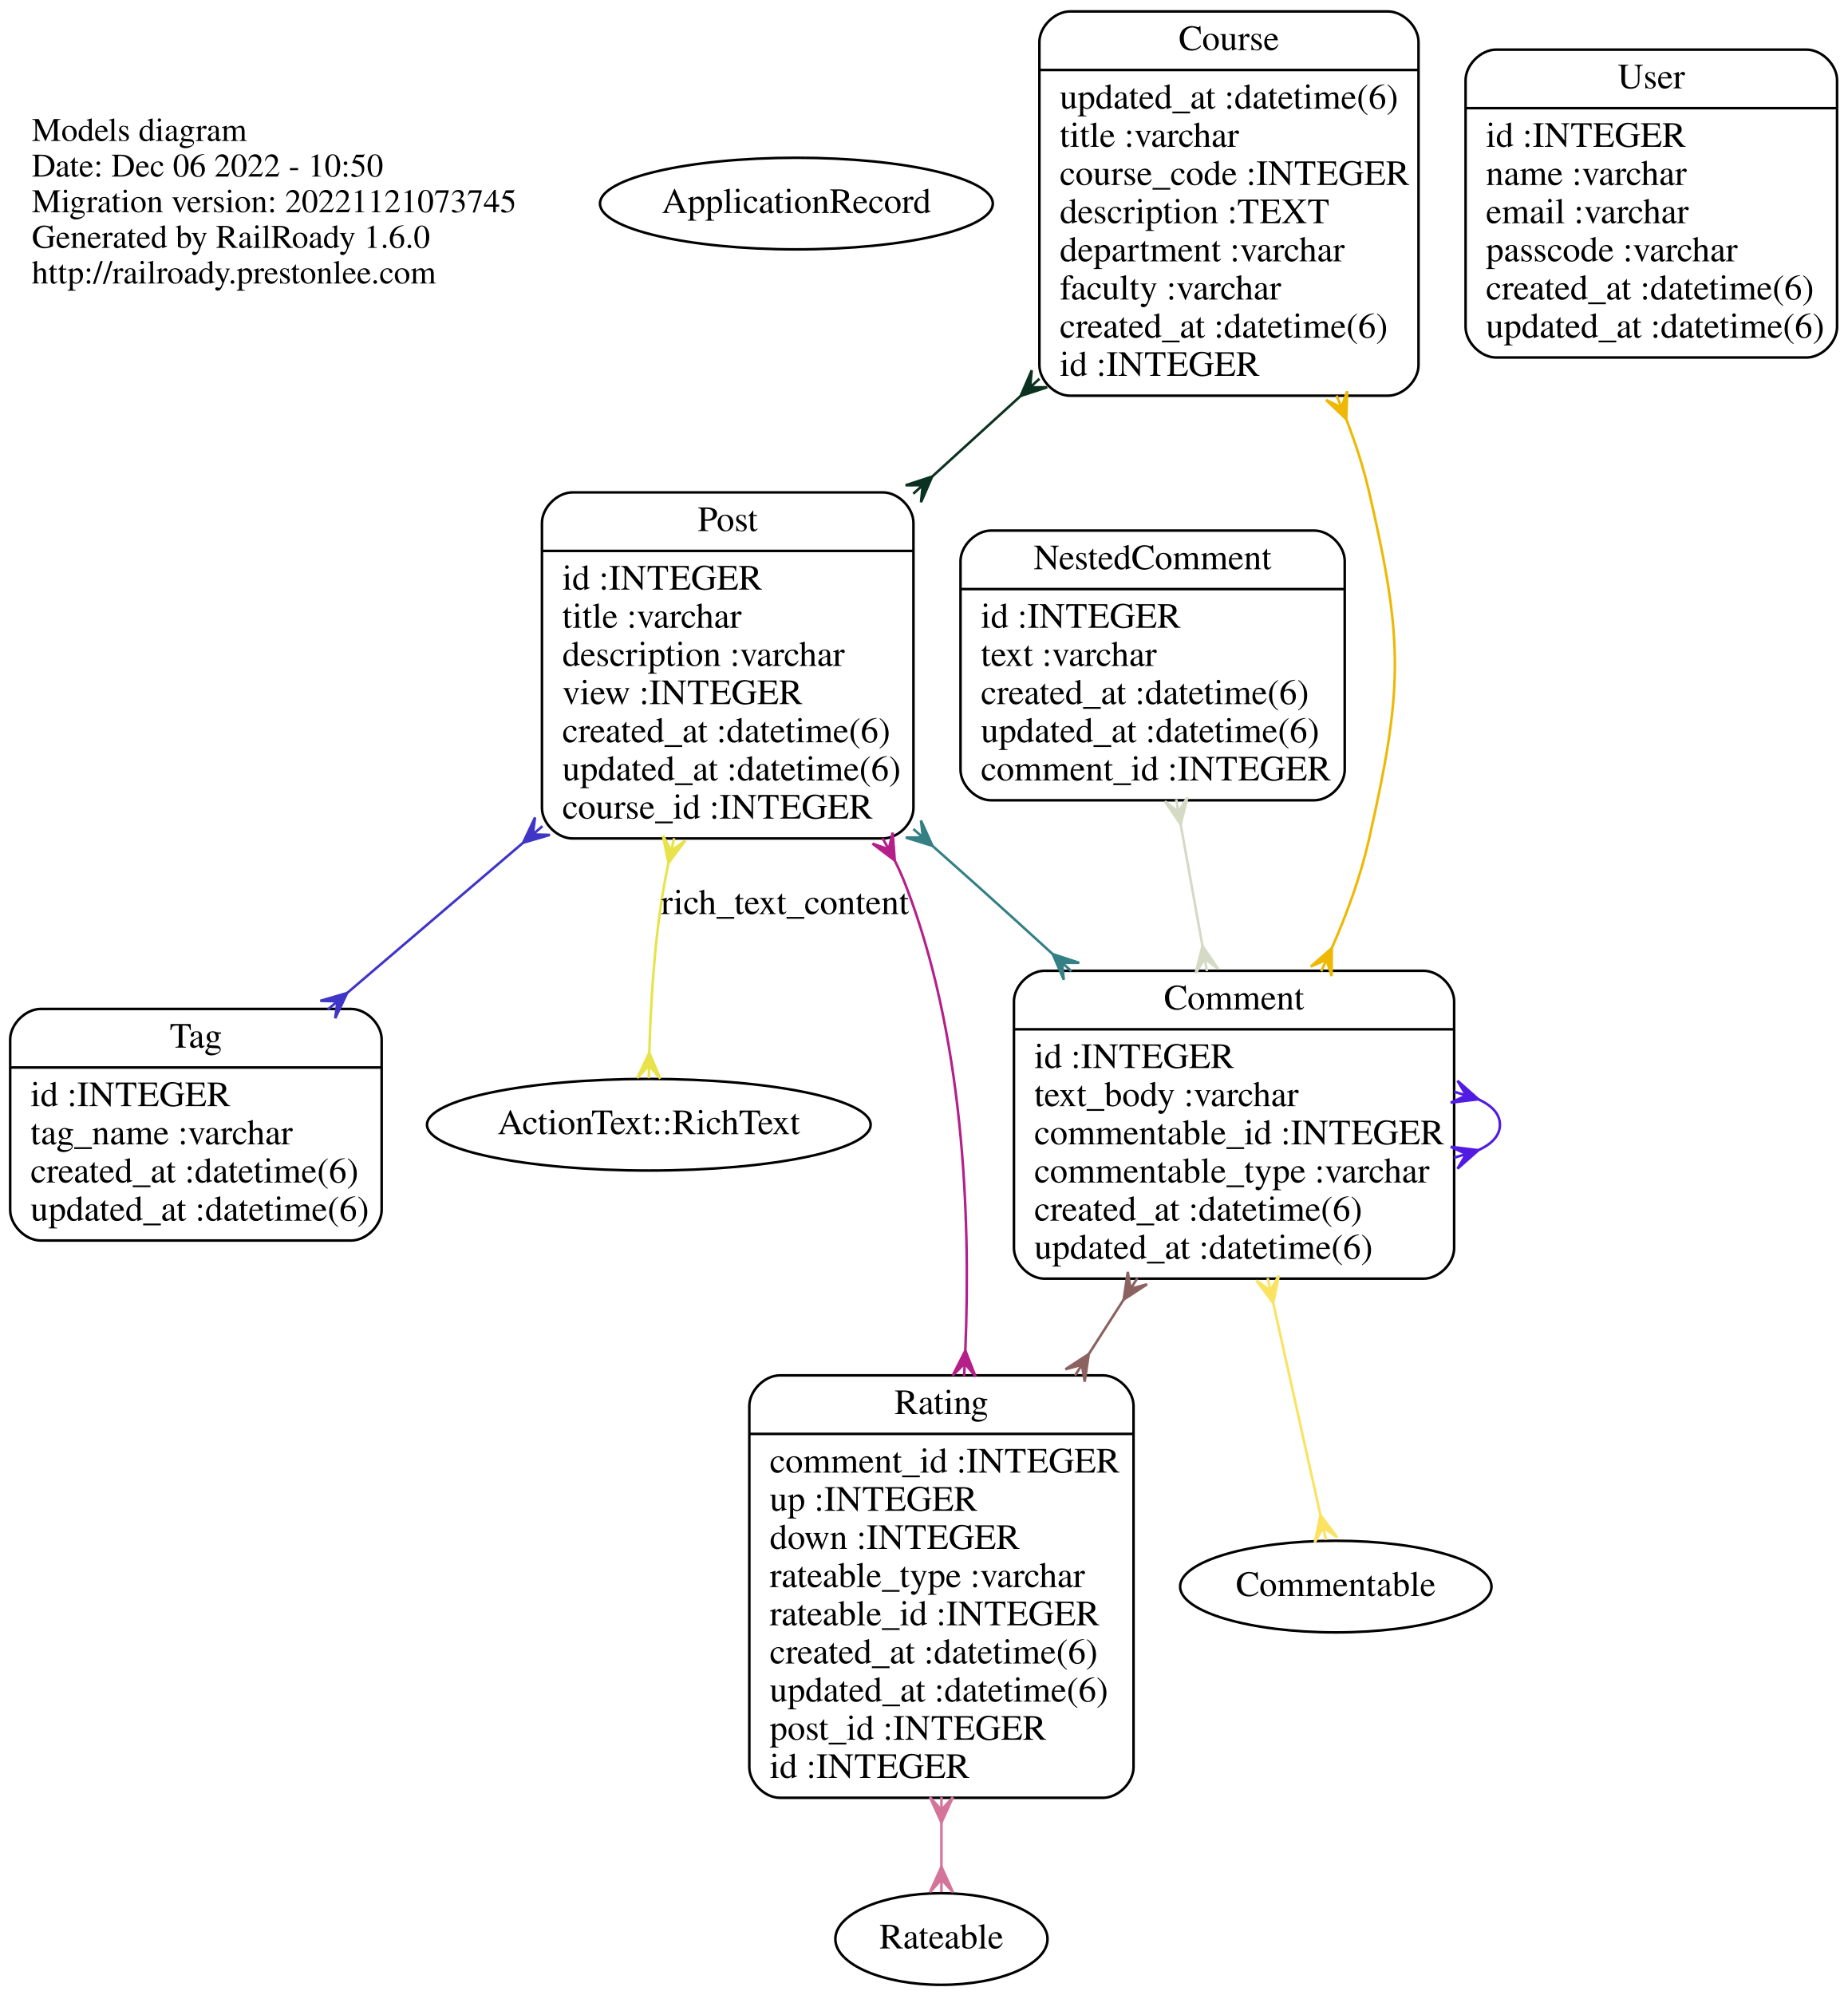
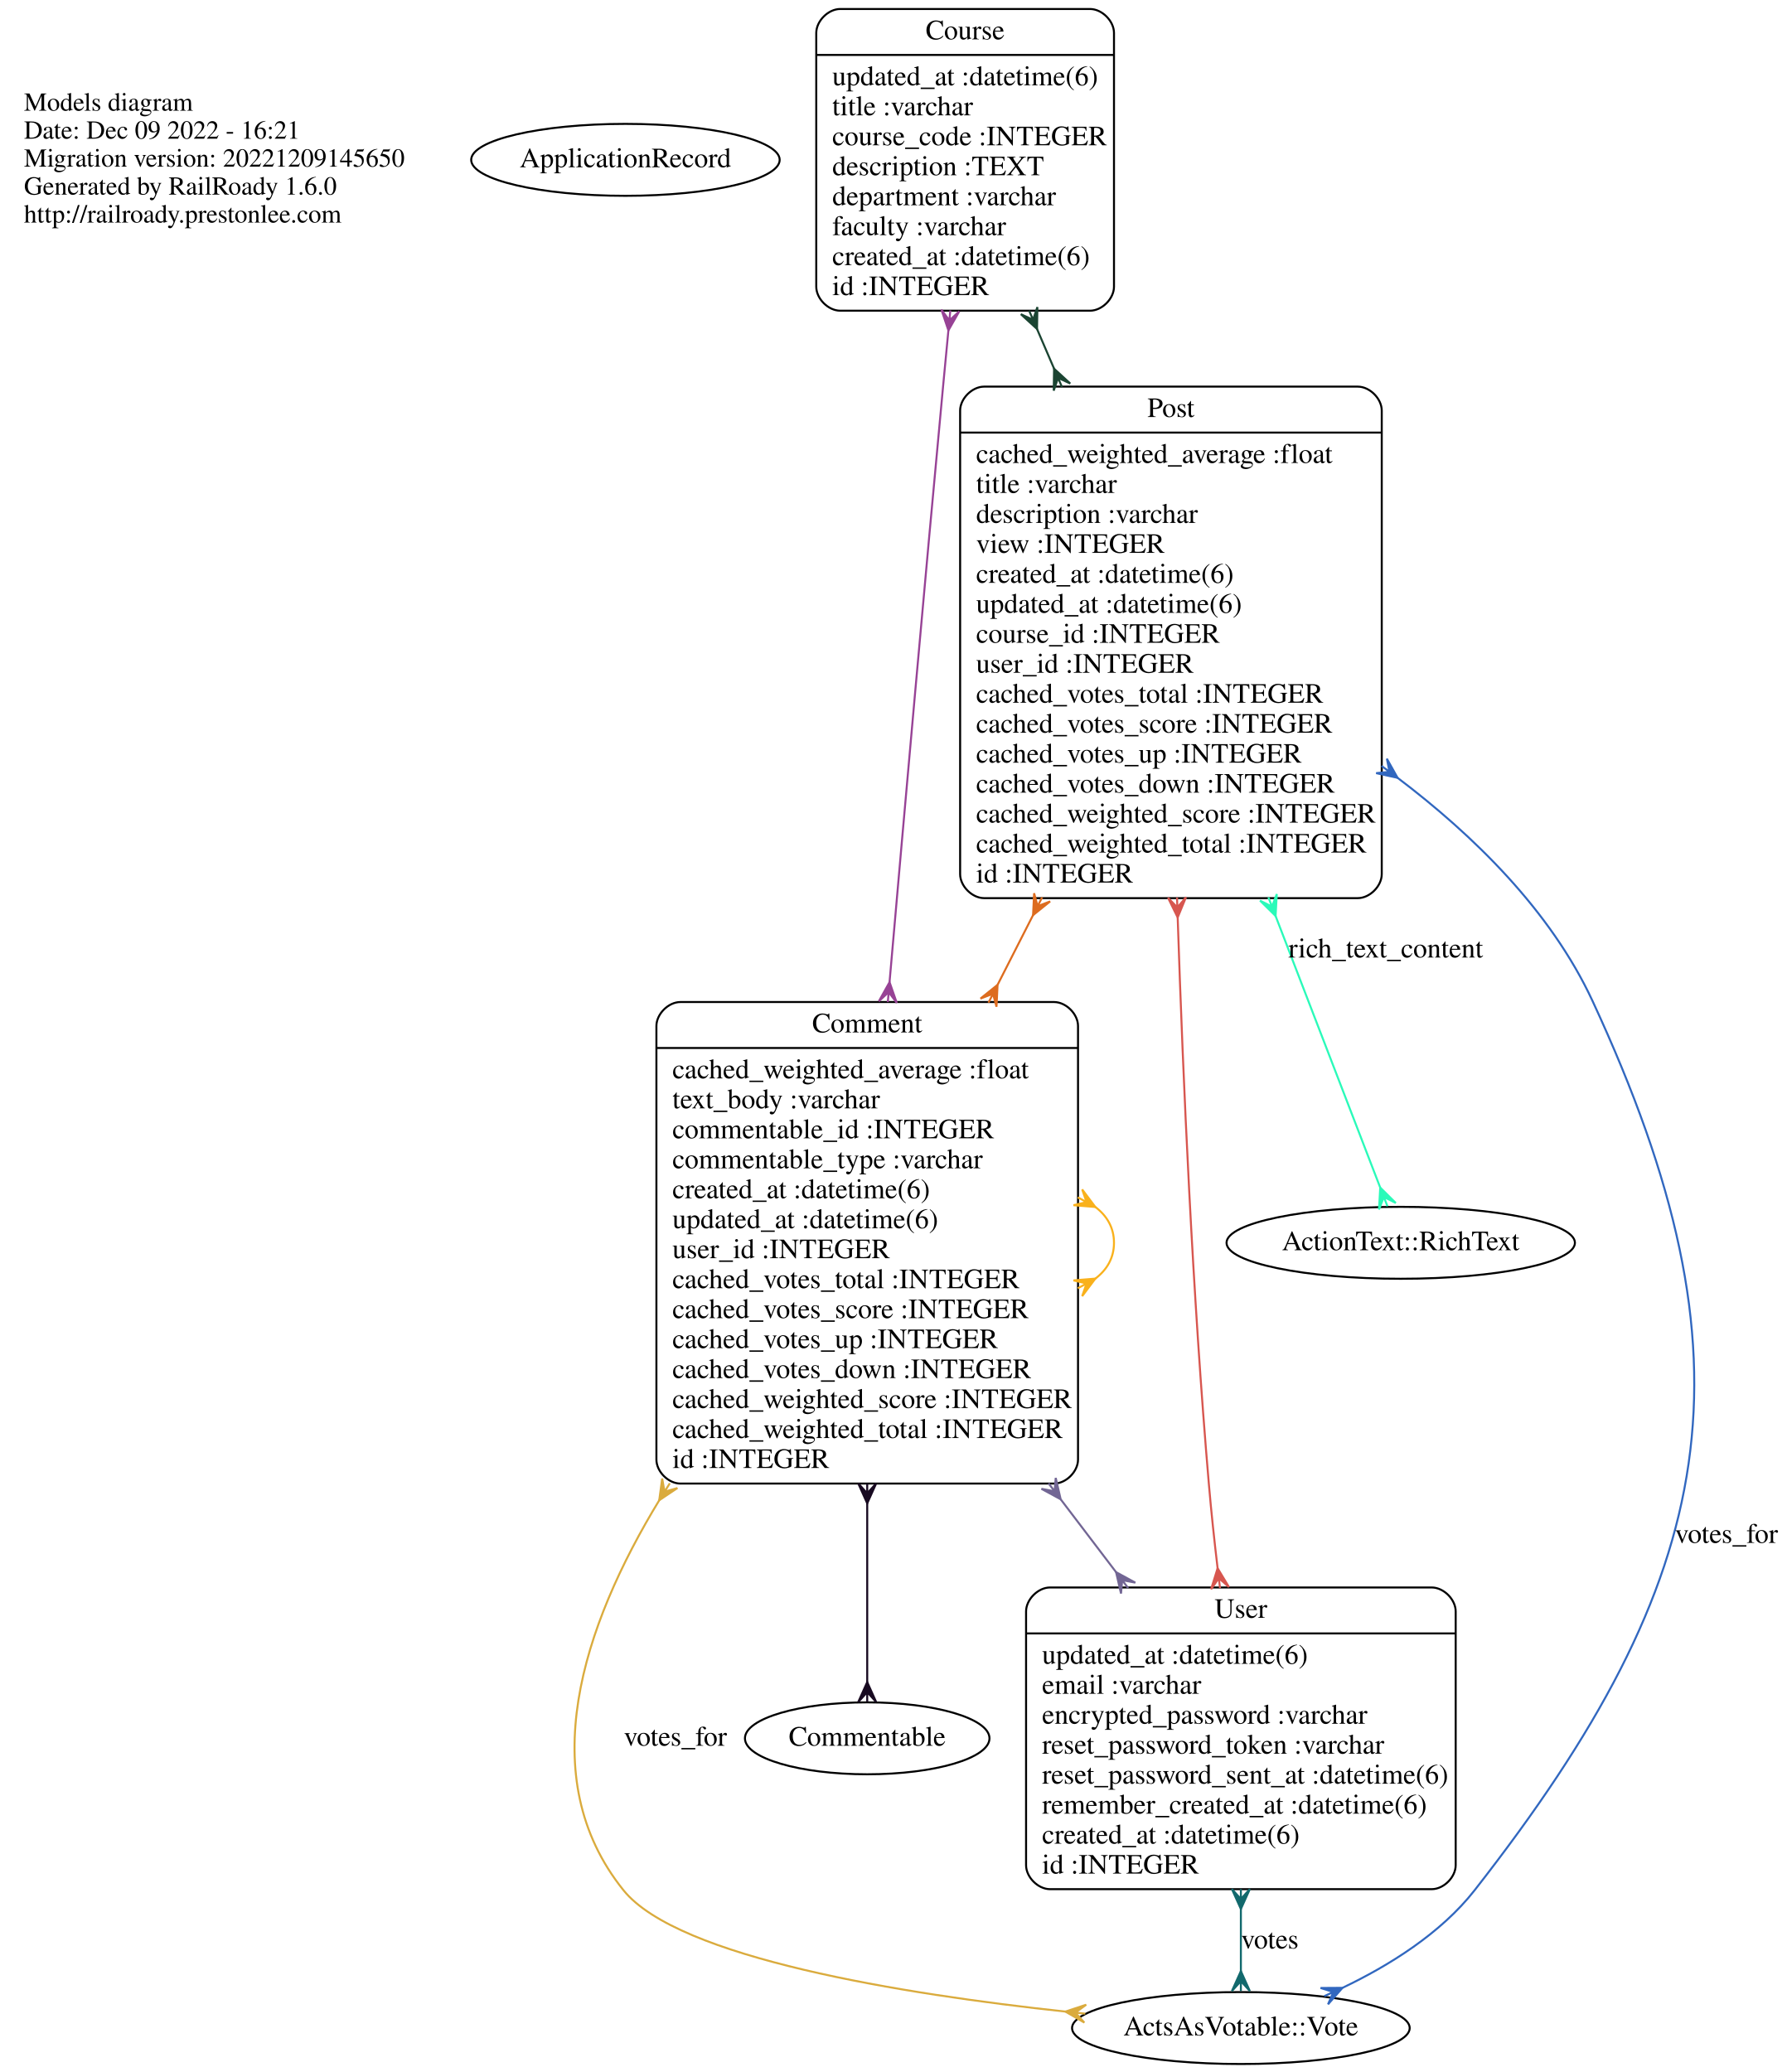
- <svg xmlns="http://www.w3.org/2000/svg" width="726pt" height="784pt" viewBox="0.00 0.00 726.00 784.00">
-   <g id="graph0" class="graph" transform="scale(1 1) rotate(0) translate(4 780)">
-     <polygon fill="none" stroke="none" points="-4,4 -4,-780 722,-780 722,4 -4,4" />
+ <svg xmlns="http://www.w3.org/2000/svg" width="894pt" height="1037pt" viewBox="0.00 0.00 894.00 1037.00">
+   <g id="graph0" class="graph" transform="scale(1 1) rotate(0) translate(4 1033)">
+     <polygon fill="none" stroke="none" points="-4,4 -4,-1033 890,-1033 890,4 -4,4" />
    <g id="node1" class="node">
-       <text text-anchor="start" x="8.5" y="-724.6" font-family="Times,serif" font-size="13.00">Models diagram</text>
-       <text text-anchor="start" x="8.5" y="-710.6" font-family="Times,serif" font-size="13.00">Date: Dec 06 2022 - 10:50</text>
-       <text text-anchor="start" x="8.5" y="-696.6" font-family="Times,serif" font-size="13.00">Migration version: 20221121073745</text>
-       <text text-anchor="start" x="8.5" y="-682.6" font-family="Times,serif" font-size="13.00">Generated by RailRoady 1.6.0</text>
-       <text text-anchor="start" x="8.5" y="-668.6" font-family="Times,serif" font-size="13.00">http://railroady.prestonlee.com</text>
+       <text text-anchor="start" x="8" y="-977.6" font-family="Times,serif" font-size="13.00">Models diagram</text>
+       <text text-anchor="start" x="8" y="-963.6" font-family="Times,serif" font-size="13.00">Date: Dec 09 2022 - 16:21</text>
+       <text text-anchor="start" x="8" y="-949.6" font-family="Times,serif" font-size="13.00">Migration version: 20221209145650</text>
+       <text text-anchor="start" x="8" y="-935.6" font-family="Times,serif" font-size="13.00">Generated by RailRoady 1.6.0</text>
+       <text text-anchor="start" x="8" y="-921.6" font-family="Times,serif" font-size="13.00">http://railroady.prestonlee.com</text>
    </g>
    <g id="node2" class="node">
-       <ellipse fill="none" stroke="black" cx="309" cy="-700" rx="77.19" ry="18" />
-       <text text-anchor="middle" x="309" y="-696.3" font-family="Times,serif" font-size="14.00">ApplicationRecord</text>
+       <ellipse fill="none" stroke="black" cx="309" cy="-953" rx="77.19" ry="18" />
+       <text text-anchor="middle" x="309" y="-949.3" font-family="Times,serif" font-size="14.00">ApplicationRecord</text>
    </g>
    <g id="node3" class="node">
-       <path fill="none" stroke="black" d="M406.5,-277.5C406.5,-277.5 555.5,-277.5 555.5,-277.5 561.5,-277.5 567.5,-283.5 567.5,-289.5 567.5,-289.5 567.5,-386.5 567.5,-386.5 567.5,-392.5 561.5,-398.5 555.5,-398.5 555.5,-398.5 406.5,-398.5 406.5,-398.5 400.5,-398.5 394.5,-392.5 394.5,-386.5 394.5,-386.5 394.5,-289.5 394.5,-289.5 394.5,-283.5 400.5,-277.5 406.5,-277.5" />
-       <text text-anchor="middle" x="481" y="-383.3" font-family="Times,serif" font-size="14.00">Comment</text>
-       <polyline fill="none" stroke="black" points="394.5,-375.5 567.5,-375.5" />
-       <text text-anchor="start" x="402.5" y="-360.3" font-family="Times,serif" font-size="14.00">id :INTEGER</text>
-       <text text-anchor="start" x="402.5" y="-345.3" font-family="Times,serif" font-size="14.00">text_body :varchar</text>
-       <text text-anchor="start" x="402.5" y="-330.3" font-family="Times,serif" font-size="14.00">commentable_id :INTEGER</text>
-       <text text-anchor="start" x="402.5" y="-315.3" font-family="Times,serif" font-size="14.00">commentable_type :varchar</text>
-       <text text-anchor="start" x="402.5" y="-300.3" font-family="Times,serif" font-size="14.00">created_at :datetime(6)</text>
-       <text text-anchor="start" x="402.5" y="-285.3" font-family="Times,serif" font-size="14.00">updated_at :datetime(6)</text>
+       <path fill="none" stroke="black" d="M336.5,-290.5C336.5,-290.5 523.5,-290.5 523.5,-290.5 529.5,-290.5 535.5,-296.5 535.5,-302.5 535.5,-302.5 535.5,-519.5 535.5,-519.5 535.5,-525.5 529.5,-531.5 523.5,-531.5 523.5,-531.5 336.5,-531.5 336.5,-531.5 330.5,-531.5 324.5,-525.5 324.5,-519.5 324.5,-519.5 324.5,-302.5 324.5,-302.5 324.5,-296.5 330.5,-290.5 336.5,-290.5" />
+       <text text-anchor="middle" x="430" y="-516.3" font-family="Times,serif" font-size="14.00">Comment</text>
+       <polyline fill="none" stroke="black" points="324.5,-508.5 535.5,-508.5" />
+       <text text-anchor="start" x="332.5" y="-493.3" font-family="Times,serif" font-size="14.00">cached_weighted_average :float</text>
+       <text text-anchor="start" x="332.5" y="-478.3" font-family="Times,serif" font-size="14.00">text_body :varchar</text>
+       <text text-anchor="start" x="332.5" y="-463.3" font-family="Times,serif" font-size="14.00">commentable_id :INTEGER</text>
+       <text text-anchor="start" x="332.5" y="-448.3" font-family="Times,serif" font-size="14.00">commentable_type :varchar</text>
+       <text text-anchor="start" x="332.5" y="-433.3" font-family="Times,serif" font-size="14.00">created_at :datetime(6)</text>
+       <text text-anchor="start" x="332.5" y="-418.3" font-family="Times,serif" font-size="14.00">updated_at :datetime(6)</text>
+       <text text-anchor="start" x="332.5" y="-403.3" font-family="Times,serif" font-size="14.00">user_id :INTEGER</text>
+       <text text-anchor="start" x="332.5" y="-388.3" font-family="Times,serif" font-size="14.00">cached_votes_total :INTEGER</text>
+       <text text-anchor="start" x="332.5" y="-373.3" font-family="Times,serif" font-size="14.00">cached_votes_score :INTEGER</text>
+       <text text-anchor="start" x="332.5" y="-358.3" font-family="Times,serif" font-size="14.00">cached_votes_up :INTEGER</text>
+       <text text-anchor="start" x="332.5" y="-343.3" font-family="Times,serif" font-size="14.00">cached_votes_down :INTEGER</text>
+       <text text-anchor="start" x="332.5" y="-328.3" font-family="Times,serif" font-size="14.00">cached_weighted_score :INTEGER</text>
+       <text text-anchor="start" x="332.5" y="-313.3" font-family="Times,serif" font-size="14.00">cached_weighted_total :INTEGER</text>
+       <text text-anchor="start" x="332.5" y="-298.3" font-family="Times,serif" font-size="14.00">id :INTEGER</text>
+     </g>
+     <g id="edge4" class="edge">
+       <path fill="none" stroke="#f9b11c" d="M544.1,-428.97C550.01,-424.53 553.5,-418.54 553.5,-411 553.5,-403.46 550.01,-397.47 544.1,-393.03" />
+       <polygon fill="#f9b11c" stroke="#f9b11c" points="544.16,-428.93 533.23,-429.82 539.78,-431.35 535.41,-433.76 535.41,-433.76 535.41,-433.76 539.78,-431.35 537.58,-437.7 544.16,-428.93 544.16,-428.93" />
+       <polygon fill="#f9b11c" stroke="#f9b11c" points="544.16,-393.07 537.58,-384.3 539.78,-390.65 535.41,-388.24 535.41,-388.24 535.41,-388.24 539.78,-390.65 533.23,-392.18 544.16,-393.07 544.16,-393.07" />
+     </g>
+     <g id="node6" class="node">
+       <path fill="none" stroke="black" d="M521.5,-87.5C521.5,-87.5 712.5,-87.5 712.5,-87.5 718.5,-87.5 724.5,-93.5 724.5,-99.5 724.5,-99.5 724.5,-226.5 724.5,-226.5 724.5,-232.5 718.5,-238.5 712.5,-238.5 712.5,-238.5 521.5,-238.5 521.5,-238.5 515.5,-238.5 509.5,-232.5 509.5,-226.5 509.5,-226.5 509.5,-99.5 509.5,-99.5 509.5,-93.5 515.5,-87.5 521.5,-87.5" />
+       <text text-anchor="middle" x="617" y="-223.3" font-family="Times,serif" font-size="14.00">User</text>
+       <polyline fill="none" stroke="black" points="509.5,-215.5 724.5,-215.5" />
+       <text text-anchor="start" x="517.5" y="-200.3" font-family="Times,serif" font-size="14.00">updated_at :datetime(6)</text>
+       <text text-anchor="start" x="517.5" y="-185.3" font-family="Times,serif" font-size="14.00">email :varchar</text>
+       <text text-anchor="start" x="517.5" y="-170.3" font-family="Times,serif" font-size="14.00">encrypted_password :varchar</text>
+       <text text-anchor="start" x="517.5" y="-155.3" font-family="Times,serif" font-size="14.00">reset_password_token :varchar</text>
+       <text text-anchor="start" x="517.5" y="-140.3" font-family="Times,serif" font-size="14.00">reset_password_sent_at :datetime(6)</text>
+       <text text-anchor="start" x="517.5" y="-125.3" font-family="Times,serif" font-size="14.00">remember_created_at :datetime(6)</text>
+       <text text-anchor="start" x="517.5" y="-110.3" font-family="Times,serif" font-size="14.00">created_at :datetime(6)</text>
+       <text text-anchor="start" x="517.5" y="-95.3" font-family="Times,serif" font-size="14.00">id :INTEGER</text>
    </g>
    <g id="edge3" class="edge">
-       <path fill="none" stroke="#521be3" d="M576.86,-348.07C582.27,-345.63 585.5,-342.28 585.5,-338 585.5,-333.72 582.27,-330.37 576.86,-327.93" />
-       <polygon fill="#521be3" stroke="#521be3" points="577.04,-348.01 566.16,-346.68 572.27,-349.5 567.49,-350.98 567.49,-350.98 567.49,-350.98 572.27,-349.5 568.83,-355.28 577.04,-348.01 577.04,-348.01" />
-       <polygon fill="#521be3" stroke="#521be3" points="577.04,-327.99 568.83,-320.72 572.27,-326.5 567.49,-325.02 567.49,-325.02 567.49,-325.02 572.27,-326.5 566.16,-329.32 577.04,-327.99 577.04,-327.99" />
+       <path fill="none" stroke="#726694" d="M526.81,-282.64C536.3,-270.16 545.74,-257.74 554.75,-245.89" />
+       <polygon fill="#726694" stroke="#726694" points="526.81,-282.64 517.18,-287.88 523.79,-286.62 520.76,-290.6 520.76,-290.6 520.76,-290.6 523.79,-286.62 524.34,-293.33 526.81,-282.64 526.81,-282.64" />
+       <polygon fill="#726694" stroke="#726694" points="554.55,-246.15 564.19,-240.91 557.58,-242.17 560.6,-238.19 560.6,-238.19 560.6,-238.19 557.58,-242.17 557.02,-235.47 554.55,-246.15 554.55,-246.15" />
    </g>
    <g id="node7" class="node">
-       <path fill="none" stroke="black" d="M302.5,-73.5C302.5,-73.5 429.5,-73.5 429.5,-73.5 435.5,-73.5 441.5,-79.5 441.5,-85.5 441.5,-85.5 441.5,-227.5 441.5,-227.5 441.5,-233.5 435.5,-239.5 429.5,-239.5 429.5,-239.5 302.5,-239.5 302.5,-239.5 296.5,-239.5 290.5,-233.5 290.5,-227.5 290.5,-227.5 290.5,-85.5 290.5,-85.5 290.5,-79.5 296.5,-73.5 302.5,-73.5" />
-       <text text-anchor="middle" x="366" y="-224.3" font-family="Times,serif" font-size="14.00">Rating</text>
-       <polyline fill="none" stroke="black" points="290.5,-216.5 441.5,-216.5" />
-       <text text-anchor="start" x="298.5" y="-201.3" font-family="Times,serif" font-size="14.00">comment_id :INTEGER</text>
-       <text text-anchor="start" x="298.5" y="-186.3" font-family="Times,serif" font-size="14.00">up :INTEGER</text>
-       <text text-anchor="start" x="298.5" y="-171.3" font-family="Times,serif" font-size="14.00">down :INTEGER</text>
-       <text text-anchor="start" x="298.5" y="-156.3" font-family="Times,serif" font-size="14.00">rateable_type :varchar</text>
-       <text text-anchor="start" x="298.5" y="-141.3" font-family="Times,serif" font-size="14.00">rateable_id :INTEGER</text>
-       <text text-anchor="start" x="298.5" y="-126.3" font-family="Times,serif" font-size="14.00">created_at :datetime(6)</text>
-       <text text-anchor="start" x="298.5" y="-111.3" font-family="Times,serif" font-size="14.00">updated_at :datetime(6)</text>
-       <text text-anchor="start" x="298.5" y="-96.3" font-family="Times,serif" font-size="14.00">post_id :INTEGER</text>
-       <text text-anchor="start" x="298.5" y="-81.3" font-family="Times,serif" font-size="14.00">id :INTEGER</text>
+       <ellipse fill="none" stroke="black" cx="617" cy="-18" rx="84.49" ry="18" />
+       <text text-anchor="middle" x="617" y="-14.3" font-family="Times,serif" font-size="14.00">ActsAsVotable::Vote</text>
    </g>
    <g id="edge1" class="edge">
-       <path fill="none" stroke="#8c6260" d="M437.8,-269.57C433.18,-262.36 428.42,-254.93 423.67,-247.51" />
-       <polygon fill="#8c6260" stroke="#8c6260" points="437.63,-269.31 439.24,-280.16 440.33,-273.52 443.03,-277.73 443.03,-277.73 443.03,-277.73 440.33,-273.52 446.82,-275.3 437.63,-269.31 437.63,-269.31" />
-       <polygon fill="#8c6260" stroke="#8c6260" points="423.9,-247.88 422.3,-237.03 421.21,-243.67 418.51,-239.46 418.51,-239.46 418.51,-239.46 421.21,-243.67 414.72,-241.89 423.9,-247.88 423.9,-247.88" />
+       <path fill="none" stroke="#daab3d" d="M326.16,-282.54C287.36,-218.87 262.53,-143.56 308,-87 335.37,-52.96 447.98,-34.97 529.37,-26.22" />
+       <polygon fill="#daab3d" stroke="#daab3d" points="325.92,-282.16 327.39,-293.02 328.56,-286.4 331.21,-290.64 331.21,-290.64 331.21,-290.64 328.56,-286.4 335.03,-288.26 325.92,-282.16 325.92,-282.16" />
+       <polygon fill="#daab3d" stroke="#daab3d" points="529.18,-26.24 539.6,-29.68 534.16,-25.72 539.13,-25.2 539.13,-25.2 539.13,-25.2 534.16,-25.72 538.66,-20.73 529.18,-26.24 529.18,-26.24" />
+       <text text-anchor="middle" x="334" y="-159.3" font-family="Times,serif" font-size="14.00">votes_for</text>
    </g>
-     <g id="node10" class="node">
-       <ellipse fill="none" stroke="black" cx="521" cy="-156.5" rx="61.19" ry="18" />
-       <text text-anchor="middle" x="521" y="-152.8" font-family="Times,serif" font-size="14.00">Commentable</text>
+     <g id="node8" class="node">
+       <ellipse fill="none" stroke="black" cx="430" cy="-163" rx="61.19" ry="18" />
+       <text text-anchor="middle" x="430" y="-159.3" font-family="Times,serif" font-size="14.00">Commentable</text>
    </g>
    <g id="edge2" class="edge">
-       <path fill="none" stroke="#fbe261" d="M496.31,-268.31C502.82,-239.1 510.03,-206.74 514.97,-184.57" />
-       <polygon fill="#fbe261" stroke="#fbe261" points="496.38,-267.97 489.82,-276.75 495.3,-272.85 494.21,-277.73 494.21,-277.73 494.21,-277.73 495.3,-272.85 498.6,-278.71 496.38,-267.97 496.38,-267.97" />
-       <polygon fill="#fbe261" stroke="#fbe261" points="514.96,-184.61 521.53,-175.83 516.05,-179.73 517.13,-174.85 517.13,-174.85 517.13,-174.85 516.05,-179.73 512.74,-173.88 514.96,-184.61 514.96,-184.61" />
+       <path fill="none" stroke="#180a21" d="M430,-280.81C430,-246.67 430,-213.16 430,-190.85" />
+       <polygon fill="#180a21" stroke="#180a21" points="430,-280.6 425.5,-290.6 430,-285.6 430,-290.6 430,-290.6 430,-290.6 430,-285.6 434.5,-290.6 430,-280.6 430,-280.6" />
+       <polygon fill="#180a21" stroke="#180a21" points="430,-191.13 434.5,-181.13 430,-186.13 430,-181.13 430,-181.13 430,-181.13 430,-186.13 425.5,-181.13 430,-191.13 430,-191.13" />
    </g>
    <g id="node4" class="node">
-       <path fill="none" stroke="black" d="M416.5,-624.5C416.5,-624.5 541.5,-624.5 541.5,-624.5 547.5,-624.5 553.5,-630.5 553.5,-636.5 553.5,-636.5 553.5,-763.5 553.5,-763.5 553.5,-769.5 547.5,-775.5 541.5,-775.5 541.5,-775.5 416.5,-775.5 416.5,-775.5 410.5,-775.5 404.5,-769.5 404.5,-763.5 404.5,-763.5 404.5,-636.5 404.5,-636.5 404.5,-630.5 410.5,-624.5 416.5,-624.5" />
-       <text text-anchor="middle" x="479" y="-760.3" font-family="Times,serif" font-size="14.00">Course</text>
-       <polyline fill="none" stroke="black" points="404.5,-752.5 553.5,-752.5" />
-       <text text-anchor="start" x="412.5" y="-737.3" font-family="Times,serif" font-size="14.00">updated_at :datetime(6)</text>
-       <text text-anchor="start" x="412.5" y="-722.3" font-family="Times,serif" font-size="14.00">title :varchar</text>
-       <text text-anchor="start" x="412.5" y="-707.3" font-family="Times,serif" font-size="14.00">course_code :INTEGER</text>
-       <text text-anchor="start" x="412.5" y="-692.3" font-family="Times,serif" font-size="14.00">description :TEXT</text>
-       <text text-anchor="start" x="412.5" y="-677.3" font-family="Times,serif" font-size="14.00">department :varchar</text>
-       <text text-anchor="start" x="412.5" y="-662.3" font-family="Times,serif" font-size="14.00">faculty :varchar</text>
-       <text text-anchor="start" x="412.5" y="-647.3" font-family="Times,serif" font-size="14.00">created_at :datetime(6)</text>
-       <text text-anchor="start" x="412.5" y="-632.3" font-family="Times,serif" font-size="14.00">id :INTEGER</text>
+       <path fill="none" stroke="black" d="M416.5,-877.5C416.5,-877.5 541.5,-877.5 541.5,-877.5 547.5,-877.5 553.5,-883.5 553.5,-889.5 553.5,-889.5 553.5,-1016.5 553.5,-1016.5 553.5,-1022.5 547.5,-1028.5 541.5,-1028.5 541.5,-1028.5 416.5,-1028.5 416.5,-1028.5 410.5,-1028.5 404.5,-1022.5 404.5,-1016.5 404.5,-1016.5 404.5,-889.5 404.5,-889.5 404.5,-883.5 410.5,-877.5 416.5,-877.5" />
+       <text text-anchor="middle" x="479" y="-1013.3" font-family="Times,serif" font-size="14.00">Course</text>
+       <polyline fill="none" stroke="black" points="404.5,-1005.5 553.5,-1005.5" />
+       <text text-anchor="start" x="412.5" y="-990.3" font-family="Times,serif" font-size="14.00">updated_at :datetime(6)</text>
+       <text text-anchor="start" x="412.5" y="-975.3" font-family="Times,serif" font-size="14.00">title :varchar</text>
+       <text text-anchor="start" x="412.5" y="-960.3" font-family="Times,serif" font-size="14.00">course_code :INTEGER</text>
+       <text text-anchor="start" x="412.5" y="-945.3" font-family="Times,serif" font-size="14.00">description :TEXT</text>
+       <text text-anchor="start" x="412.5" y="-930.3" font-family="Times,serif" font-size="14.00">department :varchar</text>
+       <text text-anchor="start" x="412.5" y="-915.3" font-family="Times,serif" font-size="14.00">faculty :varchar</text>
+       <text text-anchor="start" x="412.5" y="-900.3" font-family="Times,serif" font-size="14.00">created_at :datetime(6)</text>
+       <text text-anchor="start" x="412.5" y="-885.3" font-family="Times,serif" font-size="14.00">id :INTEGER</text>
+     </g>
+     <g id="edge6" class="edge">
+       <path fill="none" stroke="#974295" d="M470.65,-867.85C469.74,-858.45 468.84,-849.02 468,-840 458.63,-739.8 448.58,-626.34 441.17,-541.43" />
+       <polygon fill="#974295" stroke="#974295" points="470.63,-867.65 467.12,-878.04 471.11,-872.63 471.6,-877.61 471.6,-877.61 471.6,-877.61 471.11,-872.63 476.07,-877.17 470.63,-867.65 470.63,-867.65" />
+       <polygon fill="#974295" stroke="#974295" points="441.18,-541.45 444.79,-531.09 440.74,-536.47 440.31,-531.48 440.31,-531.48 440.31,-531.48 440.74,-536.47 435.82,-531.88 441.18,-541.45 441.18,-541.45" />
+     </g>
+     <g id="node5" class="node">
+       <path fill="none" stroke="black" d="M488.5,-583.5C488.5,-583.5 675.5,-583.5 675.5,-583.5 681.5,-583.5 687.5,-589.5 687.5,-595.5 687.5,-595.5 687.5,-827.5 687.5,-827.5 687.5,-833.5 681.5,-839.5 675.5,-839.5 675.5,-839.5 488.5,-839.5 488.5,-839.5 482.5,-839.5 476.5,-833.5 476.5,-827.5 476.5,-827.5 476.5,-595.5 476.5,-595.5 476.5,-589.5 482.5,-583.5 488.5,-583.5" />
+       <text text-anchor="middle" x="582" y="-824.3" font-family="Times,serif" font-size="14.00">Post</text>
+       <polyline fill="none" stroke="black" points="476.5,-816.5 687.5,-816.5" />
+       <text text-anchor="start" x="484.5" y="-801.3" font-family="Times,serif" font-size="14.00">cached_weighted_average :float</text>
+       <text text-anchor="start" x="484.5" y="-786.3" font-family="Times,serif" font-size="14.00">title :varchar</text>
+       <text text-anchor="start" x="484.5" y="-771.3" font-family="Times,serif" font-size="14.00">description :varchar</text>
+       <text text-anchor="start" x="484.5" y="-756.3" font-family="Times,serif" font-size="14.00">view :INTEGER</text>
+       <text text-anchor="start" x="484.5" y="-741.3" font-family="Times,serif" font-size="14.00">created_at :datetime(6)</text>
+       <text text-anchor="start" x="484.5" y="-726.3" font-family="Times,serif" font-size="14.00">updated_at :datetime(6)</text>
+       <text text-anchor="start" x="484.5" y="-711.3" font-family="Times,serif" font-size="14.00">course_id :INTEGER</text>
+       <text text-anchor="start" x="484.5" y="-696.3" font-family="Times,serif" font-size="14.00">user_id :INTEGER</text>
+       <text text-anchor="start" x="484.5" y="-681.3" font-family="Times,serif" font-size="14.00">cached_votes_total :INTEGER</text>
+       <text text-anchor="start" x="484.5" y="-666.3" font-family="Times,serif" font-size="14.00">cached_votes_score :INTEGER</text>
+       <text text-anchor="start" x="484.5" y="-651.3" font-family="Times,serif" font-size="14.00">cached_votes_up :INTEGER</text>
+       <text text-anchor="start" x="484.5" y="-636.3" font-family="Times,serif" font-size="14.00">cached_votes_down :INTEGER</text>
+       <text text-anchor="start" x="484.5" y="-621.3" font-family="Times,serif" font-size="14.00">cached_weighted_score :INTEGER</text>
+       <text text-anchor="start" x="484.5" y="-606.3" font-family="Times,serif" font-size="14.00">cached_weighted_total :INTEGER</text>
+       <text text-anchor="start" x="484.5" y="-591.3" font-family="Times,serif" font-size="14.00">id :INTEGER</text>
    </g>
    <g id="edge5" class="edge">
-       <path fill="none" stroke="#eeb805" d="M525.1,-615.28C528.72,-605.95 531.81,-596.42 534,-587 547.78,-527.69 547.45,-509.38 534,-450 530.75,-435.65 525.41,-420.98 519.34,-407.21" />
-       <polygon fill="#eeb805" stroke="#eeb805" points="525.1,-615.27 517.15,-622.83 523.21,-619.9 521.31,-624.53 521.31,-624.53 521.31,-624.53 523.21,-619.9 525.48,-626.23 525.1,-615.27 525.1,-615.27" />
-       <polygon fill="#eeb805" stroke="#eeb805" points="519.42,-407.39 519.35,-396.42 517.34,-402.84 515.26,-398.3 515.26,-398.3 515.26,-398.3 517.34,-402.84 511.17,-400.17 519.42,-407.39 519.42,-407.39" />
+       <path fill="none" stroke="#1b4432" d="M514.9,-868.53C517.77,-861.85 520.72,-855 523.69,-848.08" />
+       <polygon fill="#1b4432" stroke="#1b4432" points="514.98,-868.35 506.89,-875.76 513,-872.94 511.03,-877.53 511.03,-877.53 511.03,-877.53 513,-872.94 515.16,-879.31 514.98,-868.35 514.98,-868.35" />
+       <polygon fill="#1b4432" stroke="#1b4432" points="523.52,-848.47 531.61,-841.06 525.5,-843.88 527.48,-839.28 527.48,-839.28 527.48,-839.28 525.5,-843.88 523.34,-837.5 523.52,-848.47 523.52,-848.47" />
    </g>
-     <g id="node6" class="node">
-       <path fill="none" stroke="black" d="M221,-450.5C221,-450.5 343,-450.5 343,-450.5 349,-450.5 355,-456.5 355,-462.5 355,-462.5 355,-574.5 355,-574.5 355,-580.5 349,-586.5 343,-586.5 343,-586.5 221,-586.5 221,-586.5 215,-586.5 209,-580.5 209,-574.5 209,-574.5 209,-462.5 209,-462.5 209,-456.5 215,-450.5 221,-450.5" />
-       <text text-anchor="middle" x="282" y="-571.3" font-family="Times,serif" font-size="14.00">Post</text>
-       <polyline fill="none" stroke="black" points="209,-563.5 355,-563.5" />
-       <text text-anchor="start" x="217" y="-548.3" font-family="Times,serif" font-size="14.00">id :INTEGER</text>
-       <text text-anchor="start" x="217" y="-533.3" font-family="Times,serif" font-size="14.00">title :varchar</text>
-       <text text-anchor="start" x="217" y="-518.3" font-family="Times,serif" font-size="14.00">description :varchar</text>
-       <text text-anchor="start" x="217" y="-503.3" font-family="Times,serif" font-size="14.00">view :INTEGER</text>
-       <text text-anchor="start" x="217" y="-488.3" font-family="Times,serif" font-size="14.00">created_at :datetime(6)</text>
-       <text text-anchor="start" x="217" y="-473.3" font-family="Times,serif" font-size="14.00">updated_at :datetime(6)</text>
-       <text text-anchor="start" x="217" y="-458.3" font-family="Times,serif" font-size="14.00">course_id :INTEGER</text>
-     </g>
-     <g id="edge4" class="edge">
-       <path fill="none" stroke="#0b3120" d="M397.24,-624.5C385.62,-613.92 373.69,-603.05 362.11,-592.49" />
-       <polygon fill="#0b3120" stroke="#0b3120" points="397.13,-624.4 401.49,-634.47 400.83,-627.77 404.52,-631.14 404.52,-631.14 404.52,-631.14 400.83,-627.77 407.55,-627.81 397.13,-624.4 397.13,-624.4" />
-       <polygon fill="#0b3120" stroke="#0b3120" points="362.34,-592.71 357.98,-582.64 358.65,-589.34 354.95,-585.97 354.95,-585.97 354.95,-585.97 358.65,-589.34 351.92,-589.3 362.34,-592.71 362.34,-592.71" />
-     </g>
-     <g id="node5" class="node">
-       <path fill="none" stroke="black" d="M385.5,-465.5C385.5,-465.5 512.5,-465.5 512.5,-465.5 518.5,-465.5 524.5,-471.5 524.5,-477.5 524.5,-477.5 524.5,-559.5 524.5,-559.5 524.5,-565.5 518.5,-571.5 512.5,-571.5 512.5,-571.5 385.5,-571.5 385.5,-571.5 379.5,-571.5 373.5,-565.5 373.5,-559.5 373.5,-559.5 373.5,-477.5 373.5,-477.5 373.5,-471.5 379.5,-465.5 385.5,-465.5" />
-       <text text-anchor="middle" x="449" y="-556.3" font-family="Times,serif" font-size="14.00">NestedComment</text>
-       <polyline fill="none" stroke="black" points="373.5,-548.5 524.5,-548.5" />
-       <text text-anchor="start" x="381.5" y="-533.3" font-family="Times,serif" font-size="14.00">id :INTEGER</text>
-       <text text-anchor="start" x="381.5" y="-518.3" font-family="Times,serif" font-size="14.00">text :varchar</text>
-       <text text-anchor="start" x="381.5" y="-503.3" font-family="Times,serif" font-size="14.00">created_at :datetime(6)</text>
-       <text text-anchor="start" x="381.5" y="-488.3" font-family="Times,serif" font-size="14.00">updated_at :datetime(6)</text>
-       <text text-anchor="start" x="381.5" y="-473.3" font-family="Times,serif" font-size="14.00">comment_id :INTEGER</text>
-     </g>
-     <g id="edge6" class="edge">
-       <path fill="none" stroke="#d5dac5" d="M459.98,-456.26C462.76,-440.75 465.76,-423.99 468.61,-408.12" />
-       <polygon fill="#d5dac5" stroke="#d5dac5" points="460.02,-456.03 453.83,-465.08 459.14,-460.95 458.26,-465.87 458.26,-465.87 458.26,-465.87 459.14,-460.95 462.69,-466.66 460.02,-456.03 460.02,-456.03" />
-       <polygon fill="#d5dac5" stroke="#d5dac5" points="468.59,-408.22 474.79,-399.17 469.47,-403.3 470.36,-398.37 470.36,-398.37 470.36,-398.37 469.47,-403.3 465.93,-397.58 468.59,-408.22 468.59,-408.22" />
+     <g id="edge9" class="edge">
+       <path fill="none" stroke="#dd6c1f" d="M513.14,-575.28C507.18,-563.56 501.15,-551.72 495.21,-540.06" />
+       <polygon fill="#dd6c1f" stroke="#dd6c1f" points="513,-575 513.53,-585.95 515.27,-579.45 517.54,-583.91 517.54,-583.91 517.54,-583.91 515.27,-579.45 521.55,-581.87 513,-575 513,-575" />
+       <polygon fill="#dd6c1f" stroke="#dd6c1f" points="495.23,-540.1 494.7,-529.15 492.96,-535.64 490.69,-531.19 490.69,-531.19 490.69,-531.19 492.96,-535.64 486.68,-533.23 495.23,-540.1 495.23,-540.1" />
    </g>
    <g id="edge8" class="edge">
-       <path fill="none" stroke="#348085" d="M362.11,-447.92C368.18,-442.55 374.2,-437.2 380,-432 389.71,-423.29 399.89,-414.06 409.88,-404.92" />
-       <polygon fill="#348085" stroke="#348085" points="362.47,-447.6 352,-450.84 358.72,-450.91 354.97,-454.22 354.97,-454.22 354.97,-454.22 358.72,-450.91 357.95,-457.59 362.47,-447.6 362.47,-447.6" />
-       <polygon fill="#348085" stroke="#348085" points="409.75,-405.05 420.16,-401.62 413.43,-401.67 417.12,-398.3 417.12,-398.3 417.12,-398.3 413.43,-401.67 414.08,-394.98 409.75,-405.05 409.75,-405.05" />
-     </g>
-     <g id="edge9" class="edge">
-       <path fill="none" stroke="#b51f89" d="M347.56,-442.01C349.21,-438.72 350.7,-435.38 352,-432 374.42,-373.94 377.63,-303.8 375.38,-248.95" />
-       <polygon fill="#b51f89" stroke="#b51f89" points="347.66,-441.83 338.92,-448.46 345.27,-446.23 342.88,-450.62 342.88,-450.62 342.88,-450.62 345.27,-446.23 346.83,-452.77 347.66,-441.83 347.66,-441.83" />
-       <polygon fill="#b51f89" stroke="#b51f89" points="375.4,-249.23 379.42,-239.03 375.16,-244.23 374.92,-239.24 374.92,-239.24 374.92,-239.24 375.16,-244.23 370.43,-239.45 375.4,-249.23 375.4,-249.23" />
-     </g>
-     <g id="node8" class="node">
-       <path fill="none" stroke="black" d="M12,-292.5C12,-292.5 134,-292.5 134,-292.5 140,-292.5 146,-298.5 146,-304.5 146,-304.5 146,-371.5 146,-371.5 146,-377.5 140,-383.5 134,-383.5 134,-383.5 12,-383.5 12,-383.5 6,-383.5 0,-377.5 0,-371.5 0,-371.5 0,-304.5 0,-304.5 0,-298.5 6,-292.5 12,-292.5" />
-       <text text-anchor="middle" x="73" y="-368.3" font-family="Times,serif" font-size="14.00">Tag</text>
-       <polyline fill="none" stroke="black" points="0,-360.5 146,-360.5" />
-       <text text-anchor="start" x="8" y="-345.3" font-family="Times,serif" font-size="14.00">id :INTEGER</text>
-       <text text-anchor="start" x="8" y="-330.3" font-family="Times,serif" font-size="14.00">tag_name :varchar</text>
-       <text text-anchor="start" x="8" y="-315.3" font-family="Times,serif" font-size="14.00">created_at :datetime(6)</text>
-       <text text-anchor="start" x="8" y="-300.3" font-family="Times,serif" font-size="14.00">updated_at :datetime(6)</text>
+       <path fill="none" stroke="#d7564f" d="M585.37,-573.9C588.1,-491.55 592.87,-384.63 601,-290 602.17,-276.34 603.72,-261.89 605.39,-247.84" />
+       <polygon fill="#d7564f" stroke="#d7564f" points="585.37,-573.83 580.55,-583.67 585.21,-578.82 585.05,-583.82 585.05,-583.82 585.05,-583.82 585.21,-578.82 589.54,-583.97 585.37,-573.83 585.37,-573.83" />
+       <polygon fill="#d7564f" stroke="#d7564f" points="605.36,-248.11 611.03,-238.72 605.96,-243.14 606.56,-238.18 606.56,-238.18 606.56,-238.18 605.96,-243.14 602.1,-237.64 605.36,-248.11 605.36,-248.11" />
    </g>
    <g id="edge7" class="edge">
-       <path fill="none" stroke="#3f36c8" d="M201.63,-448.86C178.57,-429.16 153.85,-408.05 132.3,-389.65" />
-       <polygon fill="#3f36c8" stroke="#3f36c8" points="201.59,-448.83 206.27,-458.74 205.39,-452.07 209.2,-455.32 209.2,-455.32 209.2,-455.32 205.39,-452.07 212.12,-451.9 201.59,-448.83 201.59,-448.83" />
-       <polygon fill="#3f36c8" stroke="#3f36c8" points="132.43,-389.76 127.75,-379.84 128.63,-386.51 124.82,-383.26 124.82,-383.26 124.82,-383.26 128.63,-386.51 121.9,-386.68 132.43,-389.76 132.43,-389.76" />
+       <path fill="none" stroke="#3167bf" d="M695.07,-643.98C733.54,-614.92 772.08,-577.09 793,-532 876.95,-351.01 856.89,-244.17 734,-87 717.01,-65.27 690.99,-49.17 667.8,-38.1" />
+       <polygon fill="#3167bf" stroke="#3167bf" points="695.42,-643.72 684.7,-646.06 691.4,-646.7 687.38,-649.67 687.38,-649.67 687.38,-649.67 691.4,-646.7 690.06,-653.29 695.42,-643.72 695.42,-643.72" />
+       <polygon fill="#3167bf" stroke="#3167bf" points="667.84,-38.12 660.62,-29.87 663.29,-36.04 658.74,-33.96 658.74,-33.96 658.74,-33.96 663.29,-36.04 656.87,-38.05 667.84,-38.12 667.84,-38.12" />
+       <text text-anchor="middle" x="860" y="-260.8" font-family="Times,serif" font-size="14.00">votes_for</text>
    </g>
-     <g id="node11" class="node">
-       <ellipse fill="none" stroke="black" cx="251" cy="-338" rx="87.18" ry="18" />
-       <text text-anchor="middle" x="251" y="-334.3" font-family="Times,serif" font-size="14.00">ActionText::RichText</text>
+     <g id="node9" class="node">
+       <ellipse fill="none" stroke="black" cx="697" cy="-411" rx="87.18" ry="18" />
+       <text text-anchor="middle" x="697" y="-407.3" font-family="Times,serif" font-size="14.00">ActionText::RichText</text>
    </g>
    <g id="edge10" class="edge">
-       <path fill="none" stroke="#e8e34a" d="M258.74,-440.96C258.1,-437.94 257.52,-434.95 257,-432 253.13,-410.05 251.69,-384.8 251.18,-366.15" />
-       <polygon fill="#e8e34a" stroke="#e8e34a" points="258.72,-440.87 256.54,-451.62 259.83,-445.75 260.93,-450.62 260.93,-450.62 260.93,-450.62 259.83,-445.75 265.32,-449.63 258.72,-440.87 258.72,-440.87" />
-       <polygon fill="#e8e34a" stroke="#e8e34a" points="251.18,-366.27 255.48,-356.18 251.08,-361.27 250.98,-356.28 250.98,-356.28 250.98,-356.28 251.08,-361.27 246.48,-356.37 251.18,-366.27 251.18,-366.27" />
-       <text text-anchor="middle" x="304.5" y="-420.8" font-family="Times,serif" font-size="14.00">rich_text_content</text>
-     </g>
-     <g id="node12" class="node">
-       <ellipse fill="none" stroke="black" cx="366" cy="-18" rx="41.69" ry="18" />
-       <text text-anchor="middle" x="366" y="-14.3" font-family="Times,serif" font-size="14.00">Rateable</text>
+       <path fill="none" stroke="#2afab9" d="M634.29,-574.77C654.14,-523.26 674.82,-469.57 686.77,-438.54" />
+       <polygon fill="#2afab9" stroke="#2afab9" points="634.37,-574.58 626.57,-582.29 632.57,-579.24 630.77,-583.91 630.77,-583.91 630.77,-583.91 632.57,-579.24 634.97,-585.53 634.37,-574.58 634.37,-574.58" />
+       <polygon fill="#2afab9" stroke="#2afab9" points="686.74,-438.63 694.53,-430.92 688.54,-433.96 690.34,-429.3 690.34,-429.3 690.34,-429.3 688.54,-433.96 686.14,-427.68 686.74,-438.63 686.74,-438.63" />
+       <text text-anchor="middle" x="689.5" y="-553.8" font-family="Times,serif" font-size="14.00">rich_text_content</text>
    </g>
    <g id="edge11" class="edge">
-       <path fill="none" stroke="#d4749a" d="M366,-64C366,-57.67 366,-51.64 366,-46.17" />
-       <polygon fill="#d4749a" stroke="#d4749a" points="366,-63.73 361.5,-73.73 366,-68.73 366,-73.73 366,-73.73 366,-73.73 366,-68.73 370.5,-73.73 366,-63.73 366,-63.73" />
-       <polygon fill="#d4749a" stroke="#d4749a" points="366,-46.42 370.5,-36.42 366,-41.42 366,-36.42 366,-36.42 366,-36.42 366,-41.42 361.5,-36.42 366,-46.42 366,-46.42" />
-     </g>
-     <g id="node9" class="node">
-       <path fill="none" stroke="black" d="M584,-639.5C584,-639.5 706,-639.5 706,-639.5 712,-639.5 718,-645.5 718,-651.5 718,-651.5 718,-748.5 718,-748.5 718,-754.5 712,-760.5 706,-760.5 706,-760.5 584,-760.5 584,-760.5 578,-760.5 572,-754.5 572,-748.5 572,-748.5 572,-651.5 572,-651.5 572,-645.5 578,-639.5 584,-639.5" />
-       <text text-anchor="middle" x="645" y="-745.3" font-family="Times,serif" font-size="14.00">User</text>
-       <polyline fill="none" stroke="black" points="572,-737.5 718,-737.5" />
-       <text text-anchor="start" x="580" y="-722.3" font-family="Times,serif" font-size="14.00">id :INTEGER</text>
-       <text text-anchor="start" x="580" y="-707.3" font-family="Times,serif" font-size="14.00">name :varchar</text>
-       <text text-anchor="start" x="580" y="-692.3" font-family="Times,serif" font-size="14.00">email :varchar</text>
-       <text text-anchor="start" x="580" y="-677.3" font-family="Times,serif" font-size="14.00">passcode :varchar</text>
-       <text text-anchor="start" x="580" y="-662.3" font-family="Times,serif" font-size="14.00">created_at :datetime(6)</text>
-       <text text-anchor="start" x="580" y="-647.3" font-family="Times,serif" font-size="14.00">updated_at :datetime(6)</text>
+       <path fill="none" stroke="#12696d" d="M617,-77.75C617,-66.39 617,-55.48 617,-46.2" />
+       <polygon fill="#12696d" stroke="#12696d" points="617,-77.57 612.5,-87.57 617,-82.57 617,-87.57 617,-87.57 617,-87.57 617,-82.57 621.5,-87.57 617,-77.57 617,-77.57" />
+       <polygon fill="#12696d" stroke="#12696d" points="617,-46.49 621.5,-36.49 617,-41.49 617,-36.49 617,-36.49 617,-36.49 617,-41.49 612.5,-36.49 617,-46.49 617,-46.49" />
+       <text text-anchor="middle" x="631.5" y="-57.8" font-family="Times,serif" font-size="14.00">votes</text>
    </g>
  </g>
</svg>
